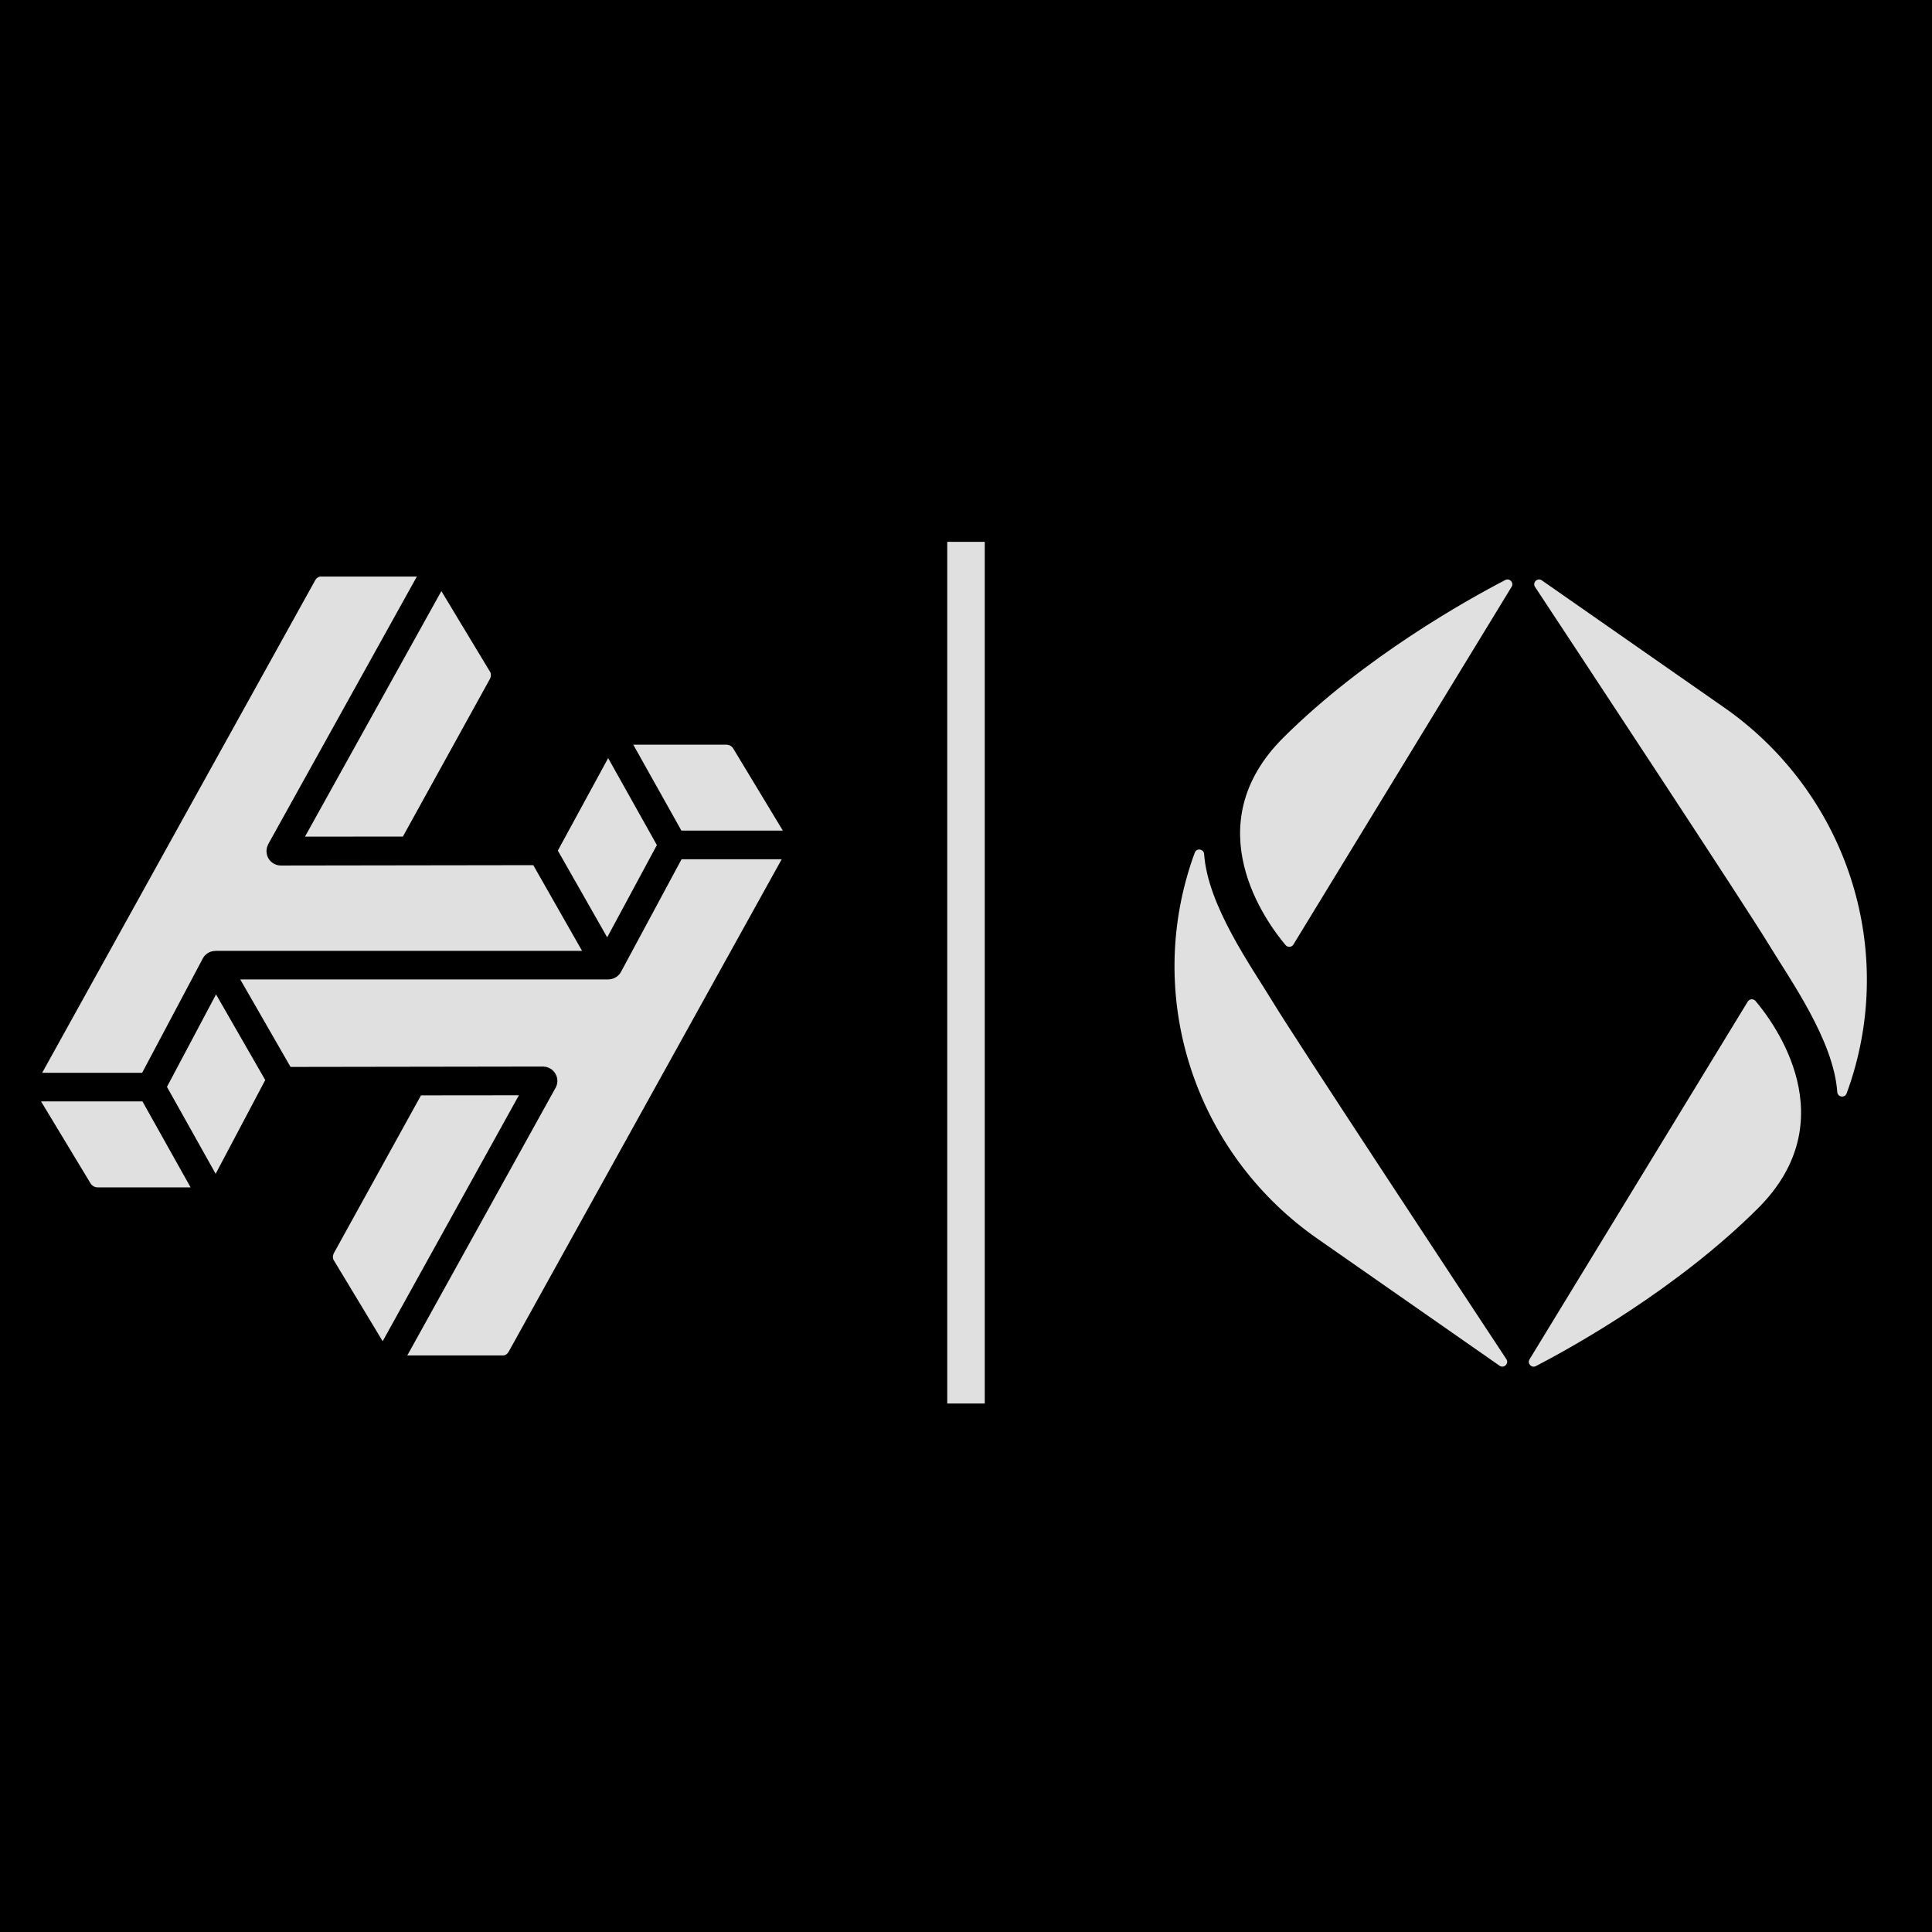
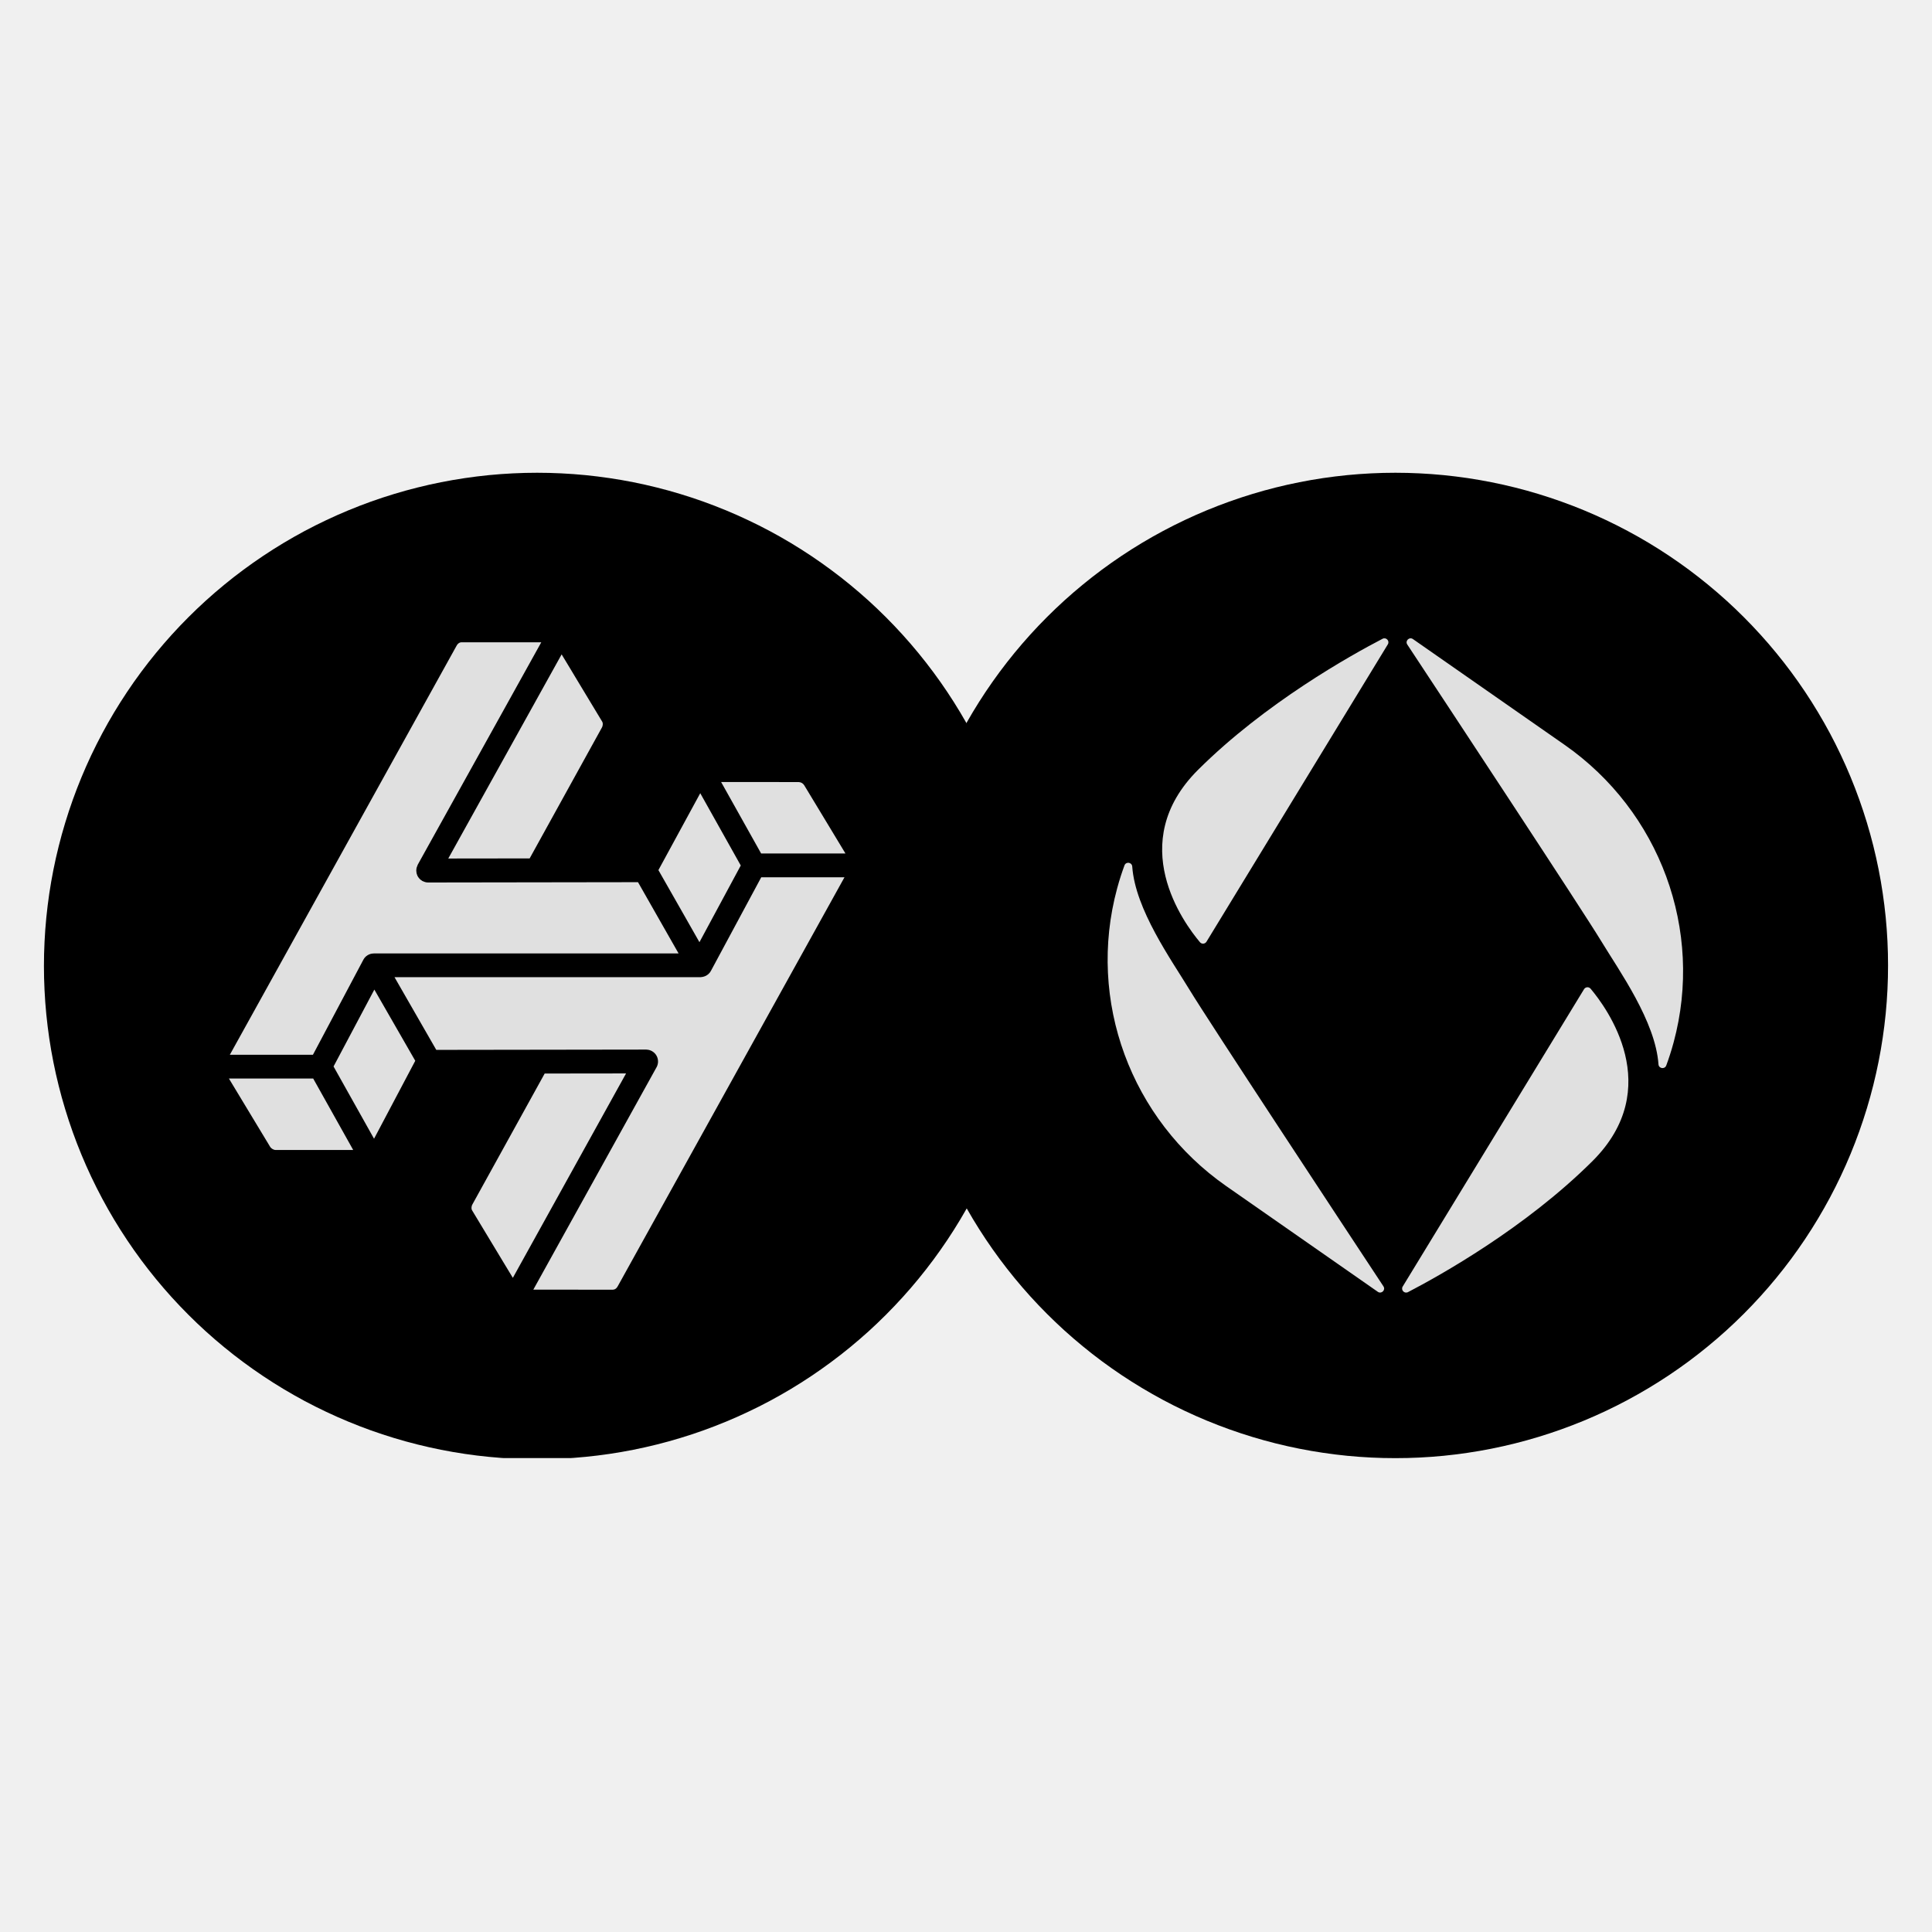
<svg xmlns="http://www.w3.org/2000/svg" width="500" zoomAndPan="magnify" viewBox="0 0 375 375" height="500" preserveAspectRatio="xMidYMid meet" version="1.0">
  <defs>
-     <clipPath id="f3cbbdcfb9">
-       <path d="M 0 72.309 L 195.016 72.309 L 195.016 302.559 L 0 302.559 Z M 0 72.309 " clip-rule="nonzero" />
+     <clipPath id="d7898a3099">
+       <path d="M 8.527 91.762 L 199.777 91.762 L 199.777 283.012 L 8.527 283.012 Z M 8.527 91.762 " clip-rule="nonzero" />
    </clipPath>
-     <clipPath id="f27c9e53e9">
-       <path d="M 180.105 73.809 L 375 73.809 L 375 304 L 180.105 304 Z M 180.105 73.809 " clip-rule="nonzero" />
-     </clipPath>
-     <clipPath id="140ab6e20f">
-       <path d="M 183.836 105.168 L 191.336 105.168 L 191.336 272.418 L 183.836 272.418 Z M 183.836 105.168 " clip-rule="nonzero" />
+     <clipPath id="8de4a8b96a">
+       <path d="M 175.207 91.762 L 366.457 91.762 L 366.457 283.012 L 175.207 283.012 Z M 175.207 91.762 " clip-rule="nonzero" />
    </clipPath>
  </defs>
-   <rect x="-37.5" width="450" fill="#ffffff" y="-37.5" height="450" fill-opacity="1" />
-   <rect x="-37.5" width="450" fill="#000000" y="-37.5" height="450" fill-opacity="1" />
-   <g clip-path="url(#f3cbbdcfb9)">
-     <path fill="#000000" d="M 195.145 187.5 C 195.145 189.387 195.102 191.27 195.008 193.152 C 194.914 195.035 194.777 196.914 194.59 198.789 C 194.406 200.668 194.176 202.535 193.898 204.402 C 193.621 206.266 193.301 208.125 192.934 209.973 C 192.566 211.82 192.152 213.66 191.695 215.488 C 191.234 217.316 190.734 219.133 190.188 220.938 C 189.641 222.742 189.047 224.531 188.414 226.305 C 187.777 228.082 187.098 229.84 186.379 231.582 C 185.656 233.324 184.895 235.047 184.086 236.75 C 183.281 238.453 182.434 240.137 181.547 241.801 C 180.656 243.461 179.727 245.102 178.758 246.719 C 177.789 248.336 176.781 249.93 175.734 251.496 C 174.688 253.062 173.602 254.605 172.477 256.117 C 171.355 257.633 170.195 259.117 169 260.574 C 167.805 262.031 166.574 263.461 165.309 264.855 C 164.039 266.254 162.742 267.617 161.406 268.949 C 160.074 270.285 158.711 271.582 157.312 272.848 C 155.918 274.117 154.488 275.348 153.031 276.543 C 151.574 277.738 150.09 278.898 148.574 280.02 C 147.062 281.145 145.52 282.23 143.953 283.277 C 142.387 284.324 140.793 285.332 139.176 286.301 C 137.559 287.27 135.918 288.199 134.258 289.086 C 132.594 289.977 130.91 290.824 129.207 291.629 C 127.504 292.438 125.781 293.199 124.039 293.922 C 122.297 294.641 120.539 295.32 118.762 295.957 C 116.988 296.59 115.199 297.184 113.395 297.73 C 111.59 298.277 109.773 298.777 107.945 299.238 C 106.117 299.695 104.277 300.109 102.43 300.477 C 100.582 300.844 98.723 301.164 96.859 301.441 C 94.992 301.719 93.125 301.949 91.246 302.133 C 89.371 302.32 87.492 302.457 85.609 302.551 C 83.727 302.645 81.844 302.688 79.957 302.688 C 78.07 302.688 76.188 302.645 74.305 302.551 C 72.422 302.457 70.543 302.32 68.668 302.133 C 66.789 301.949 64.922 301.719 63.055 301.441 C 61.191 301.164 59.332 300.844 57.484 300.477 C 55.637 300.109 53.797 299.695 51.969 299.238 C 50.141 298.777 48.324 298.277 46.52 297.73 C 44.715 297.184 42.926 296.59 41.152 295.957 C 39.375 295.32 37.617 294.641 35.875 293.922 C 34.133 293.199 32.41 292.438 30.707 291.629 C 29.004 290.824 27.32 289.977 25.656 289.086 C 23.996 288.199 22.355 287.27 20.738 286.301 C 19.121 285.332 17.527 284.324 15.961 283.277 C 14.395 282.23 12.852 281.145 11.34 280.02 C 9.824 278.898 8.34 277.738 6.883 276.543 C 5.426 275.348 3.996 274.117 2.602 272.848 C 1.203 271.582 -0.16 270.285 -1.496 268.949 C -2.828 267.617 -4.125 266.254 -5.395 264.855 C -6.66 263.461 -7.891 262.031 -9.086 260.574 C -10.281 259.117 -11.441 257.633 -12.562 256.117 C -13.688 254.605 -14.773 253.062 -15.82 251.496 C -16.867 249.93 -17.875 248.336 -18.844 246.719 C -19.812 245.102 -20.742 243.461 -21.633 241.801 C -22.52 240.137 -23.367 238.453 -24.172 236.75 C -24.98 235.047 -25.742 233.324 -26.465 231.582 C -27.188 229.84 -27.863 228.082 -28.5 226.305 C -29.133 224.531 -29.727 222.742 -30.273 220.938 C -30.82 219.133 -31.324 217.316 -31.781 215.488 C -32.238 213.66 -32.652 211.82 -33.02 209.973 C -33.387 208.125 -33.711 206.266 -33.984 204.402 C -34.262 202.535 -34.492 200.668 -34.68 198.789 C -34.863 196.914 -35 195.035 -35.094 193.152 C -35.188 191.27 -35.234 189.387 -35.234 187.5 C -35.234 185.613 -35.188 183.73 -35.094 181.848 C -35 179.965 -34.863 178.086 -34.68 176.211 C -34.492 174.332 -34.262 172.461 -33.984 170.598 C -33.711 168.734 -33.387 166.875 -33.02 165.027 C -32.652 163.18 -32.238 161.34 -31.781 159.512 C -31.324 157.684 -30.82 155.867 -30.273 154.062 C -29.727 152.258 -29.133 150.469 -28.5 148.695 C -27.863 146.918 -27.188 145.16 -26.465 143.418 C -25.742 141.676 -24.98 139.953 -24.172 138.25 C -23.367 136.547 -22.52 134.863 -21.633 133.199 C -20.742 131.539 -19.812 129.898 -18.844 128.281 C -17.875 126.664 -16.867 125.07 -15.82 123.504 C -14.773 121.938 -13.688 120.395 -12.562 118.883 C -11.441 117.367 -10.281 115.883 -9.086 114.426 C -7.891 112.969 -6.66 111.539 -5.395 110.145 C -4.125 108.746 -2.828 107.383 -1.496 106.047 C -0.16 104.715 1.203 103.414 2.602 102.148 C 3.996 100.883 5.426 99.652 6.883 98.457 C 8.34 97.262 9.824 96.102 11.34 94.98 C 12.852 93.855 14.395 92.77 15.961 91.723 C 17.527 90.676 19.121 89.668 20.738 88.699 C 22.355 87.73 23.996 86.801 25.656 85.91 C 27.32 85.023 29.004 84.176 30.707 83.371 C 32.41 82.562 34.133 81.801 35.875 81.078 C 37.617 80.355 39.375 79.68 41.152 79.043 C 42.926 78.41 44.715 77.816 46.52 77.27 C 48.324 76.723 50.141 76.219 51.969 75.762 C 53.797 75.305 55.637 74.891 57.484 74.523 C 59.332 74.156 61.191 73.832 63.055 73.559 C 64.922 73.281 66.789 73.051 68.668 72.863 C 70.543 72.68 72.422 72.543 74.305 72.449 C 76.188 72.355 78.07 72.309 79.957 72.309 C 81.844 72.309 83.727 72.355 85.609 72.449 C 87.492 72.543 89.371 72.68 91.246 72.863 C 93.125 73.051 94.992 73.281 96.859 73.559 C 98.723 73.832 100.582 74.156 102.43 74.523 C 104.277 74.891 106.117 75.305 107.945 75.762 C 109.773 76.219 111.59 76.723 113.395 77.27 C 115.199 77.816 116.988 78.41 118.762 79.043 C 120.539 79.68 122.297 80.355 124.039 81.078 C 125.781 81.801 127.504 82.562 129.207 83.371 C 130.91 84.176 132.594 85.023 134.258 85.91 C 135.918 86.801 137.559 87.73 139.176 88.699 C 140.793 89.668 142.387 90.676 143.953 91.723 C 145.52 92.77 147.062 93.855 148.574 94.98 C 150.09 96.102 151.574 97.262 153.031 98.457 C 154.488 99.652 155.918 100.883 157.312 102.148 C 158.711 103.414 160.074 104.715 161.406 106.047 C 162.742 107.383 164.039 108.746 165.309 110.145 C 166.574 111.539 167.805 112.969 169 114.426 C 170.195 115.883 171.355 117.367 172.477 118.883 C 173.602 120.395 174.688 121.938 175.734 123.504 C 176.781 125.07 177.789 126.664 178.758 128.281 C 179.727 129.898 180.656 131.539 181.547 133.199 C 182.434 134.863 183.281 136.547 184.086 138.25 C 184.895 139.953 185.656 141.676 186.379 143.418 C 187.098 145.16 187.777 146.918 188.414 148.695 C 189.047 150.469 189.641 152.258 190.188 154.062 C 190.734 155.867 191.234 157.684 191.695 159.512 C 192.152 161.34 192.566 163.18 192.934 165.027 C 193.301 166.875 193.621 168.734 193.898 170.598 C 194.176 172.461 194.406 174.332 194.59 176.211 C 194.777 178.086 194.914 179.965 195.008 181.848 C 195.102 183.73 195.145 185.613 195.145 187.5 Z M 195.145 187.5 " fill-opacity="1" fill-rule="nonzero" />
+   <g clip-path="url(#d7898a3099)">
+     <path fill="#000000" d="M 200 187.5 C 200 189.066 199.961 190.633 199.887 192.199 C 199.809 193.762 199.691 195.324 199.539 196.883 C 199.387 198.441 199.195 199.996 198.965 201.547 C 198.734 203.098 198.469 204.641 198.16 206.176 C 197.855 207.715 197.512 209.242 197.133 210.762 C 196.75 212.281 196.332 213.793 195.879 215.289 C 195.422 216.789 194.934 218.277 194.406 219.754 C 193.875 221.227 193.312 222.688 192.715 224.137 C 192.113 225.586 191.48 227.016 190.809 228.434 C 190.141 229.848 189.434 231.246 188.695 232.629 C 187.957 234.012 187.188 235.375 186.379 236.719 C 185.574 238.062 184.738 239.387 183.867 240.688 C 182.996 241.992 182.094 243.27 181.16 244.531 C 180.227 245.789 179.262 247.023 178.27 248.234 C 177.277 249.445 176.254 250.633 175.199 251.793 C 174.148 252.953 173.066 254.086 171.961 255.195 C 170.852 256.305 169.719 257.383 168.559 258.438 C 167.395 259.488 166.211 260.512 165 261.504 C 163.789 262.5 162.555 263.461 161.293 264.395 C 160.035 265.328 158.754 266.23 157.453 267.102 C 156.148 267.973 154.828 268.809 153.484 269.617 C 152.141 270.422 150.777 271.191 149.395 271.934 C 148.012 272.672 146.613 273.375 145.195 274.043 C 143.781 274.715 142.348 275.348 140.902 275.949 C 139.453 276.547 137.992 277.113 136.516 277.641 C 135.043 278.168 133.555 278.66 132.055 279.113 C 130.555 279.57 129.047 279.988 127.527 280.367 C 126.008 280.746 124.477 281.09 122.941 281.398 C 121.406 281.703 119.863 281.969 118.312 282.199 C 116.762 282.43 115.207 282.621 113.648 282.773 C 112.09 282.93 110.527 283.043 108.961 283.121 C 107.398 283.199 105.832 283.234 104.266 283.234 C 102.699 283.234 101.133 283.199 99.566 283.121 C 98.004 283.043 96.441 282.93 94.879 282.773 C 93.32 282.621 91.766 282.43 90.219 282.199 C 88.668 281.969 87.125 281.703 85.586 281.398 C 84.051 281.09 82.523 280.746 81.004 280.367 C 79.484 279.988 77.973 279.57 76.473 279.113 C 74.973 278.66 73.488 278.168 72.012 277.641 C 70.535 277.113 69.074 276.547 67.629 275.949 C 66.18 275.348 64.75 274.715 63.332 274.043 C 61.914 273.375 60.516 272.672 59.133 271.934 C 57.754 271.191 56.391 270.422 55.047 269.617 C 53.703 268.809 52.379 267.973 51.078 267.102 C 49.773 266.23 48.492 265.328 47.234 264.395 C 45.977 263.461 44.742 262.5 43.531 261.504 C 42.32 260.512 41.133 259.488 39.973 258.438 C 38.812 257.383 37.676 256.305 36.57 255.195 C 35.461 254.086 34.379 252.953 33.328 251.793 C 32.277 250.633 31.254 249.445 30.258 248.234 C 29.266 247.023 28.301 245.789 27.367 244.531 C 26.434 243.27 25.531 241.992 24.664 240.688 C 23.793 239.387 22.953 238.062 22.148 236.719 C 21.344 235.375 20.57 234.012 19.832 232.629 C 19.094 231.246 18.391 229.848 17.719 228.434 C 17.051 227.016 16.414 225.586 15.816 224.137 C 15.215 222.688 14.652 221.227 14.125 219.754 C 13.598 218.277 13.105 216.789 12.652 215.289 C 12.195 213.793 11.777 212.281 11.398 210.762 C 11.016 209.242 10.672 207.715 10.367 206.176 C 10.062 204.641 9.793 203.098 9.562 201.547 C 9.336 199.996 9.145 198.441 8.988 196.883 C 8.836 195.324 8.719 193.762 8.645 192.199 C 8.566 190.633 8.527 189.066 8.527 187.5 C 8.527 185.934 8.566 184.367 8.645 182.801 C 8.719 181.238 8.836 179.676 8.988 178.117 C 9.145 176.559 9.336 175.004 9.562 173.453 C 9.793 171.902 10.062 170.359 10.367 168.824 C 10.672 167.285 11.016 165.758 11.398 164.238 C 11.777 162.719 12.195 161.207 12.652 159.711 C 13.105 158.211 13.598 156.723 14.125 155.246 C 14.652 153.773 15.215 152.312 15.816 150.863 C 16.414 149.414 17.051 147.984 17.719 146.566 C 18.391 145.152 19.094 143.75 19.832 142.371 C 20.57 140.988 21.344 139.625 22.148 138.281 C 22.953 136.938 23.793 135.613 24.664 134.312 C 25.531 133.008 26.434 131.727 27.367 130.469 C 28.301 129.211 29.266 127.977 30.258 126.766 C 31.254 125.555 32.277 124.367 33.328 123.207 C 34.379 122.047 35.461 120.91 36.57 119.805 C 37.676 118.695 38.812 117.617 39.973 116.562 C 41.133 115.512 42.32 114.488 43.531 113.496 C 44.742 112.5 45.977 111.535 47.234 110.605 C 48.492 109.672 49.773 108.77 51.078 107.898 C 52.379 107.027 53.703 106.191 55.047 105.383 C 56.391 104.578 57.754 103.805 59.133 103.066 C 60.516 102.328 61.914 101.625 63.332 100.957 C 64.75 100.285 66.18 99.652 67.629 99.051 C 69.074 98.453 70.535 97.887 72.012 97.359 C 73.488 96.832 74.973 96.34 76.473 95.887 C 77.973 95.43 79.484 95.012 81.004 94.633 C 82.523 94.25 84.051 93.91 85.586 93.602 C 87.125 93.297 88.668 93.031 90.219 92.801 C 91.766 92.57 93.32 92.379 94.879 92.223 C 96.441 92.07 98.004 91.957 99.566 91.879 C 101.133 91.801 102.699 91.762 104.266 91.762 C 105.832 91.762 107.398 91.801 108.961 91.879 C 110.527 91.957 112.09 92.07 113.648 92.223 C 115.207 92.379 116.762 92.57 118.312 92.801 C 119.863 93.031 121.406 93.297 122.941 93.602 C 124.477 93.91 126.008 94.25 127.527 94.633 C 129.047 95.012 130.555 95.43 132.055 95.887 C 133.555 96.34 135.043 96.832 136.516 97.359 C 137.992 97.887 139.453 98.453 140.902 99.051 C 142.348 99.652 143.781 100.285 145.195 100.957 C 146.613 101.625 148.012 102.328 149.395 103.066 C 150.777 103.805 152.141 104.578 153.484 105.383 C 154.828 106.191 156.148 107.027 157.453 107.898 C 158.754 108.77 160.035 109.672 161.293 110.605 C 162.555 111.535 163.789 112.5 165 113.496 C 166.211 114.488 167.395 115.512 168.559 116.562 C 169.719 117.617 170.852 118.695 171.961 119.805 C 173.066 120.91 174.148 122.047 175.199 123.207 C 176.254 124.367 177.277 125.555 178.27 126.766 C 179.262 127.977 180.227 129.211 181.16 130.469 C 182.094 131.727 182.996 133.008 183.867 134.312 C 184.738 135.613 185.574 136.938 186.379 138.281 C 187.188 139.625 187.957 140.988 188.695 142.371 C 189.434 143.75 190.141 145.152 190.809 146.566 C 191.48 147.984 192.113 149.414 192.715 150.863 C 193.312 152.312 193.875 153.773 194.406 155.246 C 194.934 156.723 195.422 158.211 195.879 159.711 C 196.332 161.207 196.75 162.719 197.133 164.238 C 197.512 165.758 197.855 167.285 198.16 168.824 C 198.469 170.359 198.734 171.902 198.965 173.453 C 199.195 175.004 199.387 176.559 199.539 178.117 C 199.691 179.676 199.809 181.238 199.887 182.801 C 199.961 184.367 200 185.934 200 187.5 Z M 200 187.5 " fill-opacity="1" fill-rule="nonzero" />
  </g>
-   <path fill="#e0e0e0" d="M 151.727 166.781 L 132.289 166.781 L 120.52 188.668 C 120.215 189.211 119.781 189.605 119.207 189.855 L 119.027 189.926 C 118.762 190.027 118.488 190.082 118.207 190.098 L 118.094 190.113 L 46.637 190.113 L 56.395 207.09 L 105.422 207.016 L 105.883 207.066 C 106.102 207.105 106.312 207.168 106.516 207.258 C 106.719 207.348 106.91 207.461 107.09 207.594 C 107.266 207.727 107.422 207.883 107.562 208.055 C 107.703 208.227 107.82 208.414 107.918 208.617 C 108.012 208.816 108.082 209.027 108.129 209.246 C 108.172 209.461 108.191 209.684 108.184 209.906 C 108.176 210.129 108.141 210.344 108.082 210.559 C 108.02 210.773 107.934 210.977 107.824 211.172 L 107.824 211.164 L 79.059 263.086 L 88.465 263.086 L 90.172 263.094 L 97.574 263.094 C 97.762 263.094 98.328 263.094 98.77 262.301 Z M 100.719 212.59 L 81.715 212.609 L 64.832 243.18 C 64.527 243.734 64.594 244.301 64.738 244.531 L 69.477 252.379 L 70.727 254.453 L 71.953 256.484 L 74.277 260.328 Z M 27.648 213.777 L 7.965 213.777 L 14.508 224.613 L 17.582 229.703 C 17.84 230.133 18.41 230.465 18.879 230.465 L 36.992 230.465 Z M 41.93 193.016 L 32.406 210.961 L 41.859 227.836 L 51.484 209.637 L 41.93 193.008 Z M 80.914 111.906 L 62.176 111.906 C 61.922 111.934 61.484 112.066 61.137 112.699 L 60.945 113.051 C 57.727 118.84 16.379 193.418 8.188 208.227 L 27.59 208.227 L 39.367 186.031 C 39.602 185.59 39.934 185.238 40.363 184.977 C 40.793 184.719 41.258 184.582 41.758 184.578 C 41.789 184.57 41.82 184.562 41.852 184.562 L 112.98 184.562 C 111.695 182.324 110.414 180.078 109.145 177.832 C 107.133 174.297 104.773 170.129 103.508 167.926 L 55.715 167.996 L 54.465 167.996 C 54.25 167.992 54.043 167.965 53.836 167.91 L 53.672 167.859 C 53.52 167.812 53.367 167.754 53.227 167.68 L 53.125 167.637 L 53.039 167.566 C 52.961 167.523 52.879 167.465 52.801 167.406 C 52.66 167.301 52.531 167.18 52.418 167.047 L 52.324 166.938 L 52.246 166.832 C 52.195 166.762 52.145 166.691 52.102 166.613 C 52.004 166.461 51.934 166.301 51.887 166.125 L 51.844 165.996 L 51.809 165.867 C 51.785 165.781 51.77 165.695 51.766 165.605 C 51.746 165.508 51.738 165.406 51.734 165.305 L 51.723 165.203 L 51.734 165.066 C 51.734 164.965 51.742 164.859 51.766 164.758 L 51.82 164.504 C 51.871 164.32 51.934 164.145 52.016 163.973 L 52.074 163.828 Z M 118.043 147.148 C 115.766 151.316 110.34 161.332 108.273 165.102 C 109.359 166.996 111.297 170.395 113.938 175.051 C 115.277 177.414 116.703 179.934 117.855 181.941 L 127.5 164.031 Z M 85.668 114.734 L 59.195 162.395 L 78.199 162.375 L 95.07 131.82 C 95.371 131.266 95.305 130.695 95.16 130.465 L 90.453 122.664 L 89.199 120.59 L 87.402 117.594 L 85.672 114.734 Z M 122.914 144.535 L 132.262 161.223 L 151.949 161.223 L 145.859 151.145 L 142.332 145.305 C 142.027 144.824 141.59 144.57 141.023 144.543 Z M 122.914 144.535 " fill-opacity="1" fill-rule="nonzero" />
-   <g clip-path="url(#f27c9e53e9)">
-     <path fill="#000000" d="M 295.164 73.809 C 297.051 73.809 298.93 73.855 300.812 73.949 C 302.691 74.043 304.57 74.18 306.445 74.363 C 308.316 74.551 310.188 74.781 312.051 75.055 C 313.91 75.332 315.766 75.652 317.613 76.02 C 319.461 76.387 321.297 76.801 323.125 77.258 C 324.949 77.715 326.766 78.219 328.566 78.766 C 330.367 79.312 332.156 79.902 333.93 80.535 C 335.703 81.172 337.457 81.848 339.199 82.57 C 340.938 83.289 342.66 84.051 344.359 84.855 C 346.062 85.664 347.746 86.508 349.406 87.398 C 351.066 88.285 352.703 89.211 354.32 90.18 C 355.934 91.148 357.523 92.156 359.09 93.203 C 360.656 94.246 362.195 95.332 363.707 96.453 C 365.219 97.574 366.703 98.734 368.16 99.93 C 369.613 101.121 371.039 102.352 372.438 103.617 C 373.832 104.883 375.195 106.18 376.527 107.512 C 377.859 108.844 379.156 110.207 380.422 111.602 C 381.684 112.996 382.914 114.422 384.109 115.879 C 385.305 117.332 386.461 118.816 387.582 120.328 C 388.707 121.844 389.789 123.383 390.836 124.945 C 391.883 126.512 392.887 128.102 393.855 129.719 C 394.824 131.332 395.754 132.973 396.641 134.633 C 397.527 136.293 398.375 137.973 399.18 139.676 C 399.984 141.379 400.746 143.098 401.469 144.84 C 402.188 146.578 402.867 148.336 403.5 150.109 C 404.137 151.883 404.727 153.668 405.273 155.469 C 405.82 157.273 406.32 159.086 406.777 160.914 C 407.234 162.738 407.648 164.578 408.016 166.422 C 408.383 168.27 408.703 170.125 408.98 171.988 C 409.258 173.852 409.488 175.719 409.672 177.594 C 409.855 179.469 409.996 181.344 410.09 183.227 C 410.18 185.105 410.227 186.988 410.227 188.871 C 410.227 190.754 410.18 192.637 410.086 194.516 C 409.996 196.398 409.855 198.273 409.672 200.148 C 409.488 202.023 409.258 203.891 408.98 205.754 C 408.703 207.617 408.383 209.473 408.016 211.316 C 407.648 213.164 407.234 215 406.777 216.828 C 406.32 218.656 405.82 220.469 405.273 222.27 C 404.727 224.074 404.137 225.859 403.5 227.633 C 402.867 229.406 402.188 231.164 401.469 232.902 C 400.746 234.641 399.984 236.363 399.18 238.066 C 398.375 239.77 397.527 241.449 396.641 243.109 C 395.754 244.77 394.824 246.41 393.855 248.023 C 392.887 249.641 391.883 251.23 390.836 252.797 C 389.789 254.359 388.707 255.898 387.582 257.414 C 386.461 258.926 385.305 260.41 384.109 261.863 C 382.914 263.32 381.684 264.746 380.422 266.141 C 379.156 267.535 377.859 268.898 376.527 270.23 C 375.195 271.562 373.832 272.859 372.438 274.125 C 371.039 275.391 369.613 276.621 368.16 277.812 C 366.703 279.008 365.219 280.168 363.707 281.289 C 362.195 282.41 360.656 283.492 359.09 284.539 C 357.523 285.586 355.934 286.594 354.32 287.562 C 352.703 288.531 351.066 289.457 349.406 290.344 C 347.746 291.234 346.062 292.078 344.359 292.883 C 342.66 293.688 340.938 294.453 339.199 295.172 C 337.457 295.895 335.703 296.57 333.93 297.207 C 332.156 297.84 330.367 298.43 328.566 298.977 C 326.766 299.523 324.949 300.027 323.125 300.484 C 321.297 300.941 319.461 301.352 317.613 301.719 C 315.766 302.086 313.91 302.41 312.051 302.688 C 310.188 302.961 308.316 303.191 306.445 303.379 C 304.57 303.562 302.691 303.699 300.812 303.793 C 298.93 303.887 297.051 303.93 295.164 303.93 C 293.281 303.93 291.402 303.887 289.52 303.793 C 287.641 303.699 285.762 303.562 283.887 303.379 C 282.016 303.191 280.145 302.961 278.281 302.688 C 276.422 302.41 274.566 302.086 272.719 301.719 C 270.871 301.352 269.035 300.941 267.207 300.484 C 265.383 300.027 263.566 299.523 261.766 298.977 C 259.965 298.43 258.176 297.84 256.402 297.207 C 254.629 296.57 252.875 295.895 251.133 295.172 C 249.395 294.453 247.672 293.688 245.973 292.883 C 244.27 292.078 242.586 291.234 240.926 290.344 C 239.266 289.457 237.629 288.531 236.012 287.562 C 234.398 286.594 232.809 285.586 231.242 284.539 C 229.676 283.492 228.137 282.41 226.625 281.289 C 225.113 280.168 223.629 279.008 222.172 277.812 C 220.715 276.621 219.293 275.391 217.895 274.125 C 216.5 272.859 215.137 271.562 213.805 270.23 C 212.473 268.898 211.176 267.535 209.91 266.141 C 208.648 264.746 207.418 263.32 206.223 261.863 C 205.027 260.41 203.871 258.926 202.75 257.414 C 201.625 255.898 200.543 254.359 199.496 252.797 C 198.449 251.23 197.441 249.641 196.477 248.023 C 195.508 246.41 194.578 244.77 193.691 243.109 C 192.805 241.449 191.957 239.77 191.152 238.066 C 190.348 236.363 189.586 234.641 188.863 232.902 C 188.145 231.164 187.465 229.406 186.832 227.633 C 186.195 225.859 185.605 224.074 185.059 222.27 C 184.512 220.469 184.012 218.656 183.555 216.828 C 183.098 215 182.684 213.164 182.316 211.316 C 181.949 209.473 181.629 207.617 181.352 205.754 C 181.074 203.891 180.844 202.023 180.66 200.148 C 180.477 198.273 180.336 196.398 180.242 194.516 C 180.152 192.637 180.105 190.754 180.105 188.871 C 180.105 186.988 180.152 185.105 180.242 183.227 C 180.336 181.344 180.477 179.469 180.66 177.594 C 180.844 175.719 181.074 173.852 181.352 171.988 C 181.629 170.125 181.949 168.27 182.316 166.422 C 182.684 164.578 183.098 162.738 183.555 160.914 C 184.012 159.086 184.512 157.273 185.059 155.469 C 185.605 153.668 186.195 151.883 186.832 150.109 C 187.465 148.336 188.145 146.578 188.863 144.84 C 189.586 143.098 190.348 141.379 191.152 139.676 C 191.957 137.973 192.805 136.293 193.691 134.633 C 194.578 132.973 195.508 131.332 196.477 129.719 C 197.441 128.102 198.449 126.512 199.496 124.945 C 200.543 123.383 201.625 121.844 202.75 120.328 C 203.871 118.816 205.027 117.332 206.223 115.879 C 207.418 114.422 208.648 112.996 209.91 111.602 C 211.176 110.207 212.473 108.844 213.805 107.512 C 215.137 106.18 216.5 104.883 217.895 103.617 C 219.293 102.352 220.715 101.121 222.172 99.93 C 223.629 98.734 225.113 97.574 226.625 96.453 C 228.137 95.332 229.676 94.246 231.242 93.203 C 232.809 92.156 234.398 91.148 236.012 90.18 C 237.629 89.211 239.266 88.285 240.926 87.398 C 242.586 86.508 244.27 85.664 245.973 84.855 C 247.672 84.051 249.395 83.289 251.133 82.57 C 252.875 81.848 254.629 81.172 256.402 80.535 C 258.176 79.902 259.965 79.312 261.766 78.766 C 263.566 78.219 265.383 77.715 267.207 77.258 C 269.035 76.801 270.871 76.387 272.719 76.02 C 274.566 75.652 276.422 75.332 278.281 75.055 C 280.145 74.781 282.016 74.551 283.887 74.363 C 285.762 74.18 287.641 74.043 289.52 73.949 C 291.402 73.855 293.281 73.809 295.164 73.809 Z M 295.164 73.809 " fill-opacity="1" fill-rule="nonzero" />
+   <path fill="#e0e0e0" d="M 163.914 170.277 L 147.758 170.277 L 137.977 188.469 C 137.727 188.922 137.363 189.25 136.887 189.457 L 136.738 189.516 C 136.516 189.598 136.289 189.648 136.055 189.66 L 135.961 189.672 L 76.574 189.672 L 84.68 203.781 L 125.43 203.723 L 125.812 203.762 C 125.992 203.793 126.168 203.848 126.34 203.922 C 126.508 203.996 126.668 204.09 126.812 204.199 C 126.961 204.312 127.094 204.441 127.211 204.582 C 127.324 204.727 127.422 204.883 127.504 205.051 C 127.582 205.219 127.641 205.391 127.676 205.57 C 127.715 205.754 127.73 205.938 127.723 206.121 C 127.715 206.305 127.688 206.488 127.637 206.664 C 127.59 206.844 127.516 207.012 127.426 207.172 L 127.426 207.168 L 103.516 250.32 L 111.336 250.32 L 112.754 250.328 L 118.906 250.328 C 119.062 250.328 119.535 250.328 119.898 249.668 Z M 121.52 208.352 L 105.723 208.371 L 91.691 233.777 C 91.441 234.238 91.496 234.711 91.617 234.902 L 95.551 241.422 L 96.594 243.148 L 97.609 244.832 L 99.543 248.027 Z M 60.789 209.34 L 44.43 209.34 L 49.867 218.344 L 52.422 222.574 C 52.637 222.934 53.113 223.211 53.5 223.211 L 68.555 223.211 Z M 72.66 192.082 L 64.742 207 L 72.602 221.027 L 80.602 205.898 L 72.66 192.078 Z M 105.059 124.672 L 89.484 124.672 C 89.277 124.695 88.91 124.805 88.625 125.332 L 88.461 125.625 C 85.789 130.434 51.426 192.418 44.613 204.727 L 60.742 204.727 L 70.531 186.277 C 70.727 185.91 71 185.621 71.359 185.402 C 71.715 185.188 72.098 185.074 72.516 185.07 C 72.543 185.062 72.566 185.059 72.594 185.059 L 131.711 185.059 C 130.641 183.199 129.578 181.332 128.523 179.465 C 126.852 176.527 124.891 173.062 123.836 171.23 L 84.117 171.289 L 83.078 171.289 C 82.898 171.289 82.727 171.266 82.555 171.219 L 82.418 171.176 C 82.289 171.137 82.168 171.09 82.047 171.027 L 81.965 170.992 L 81.891 170.93 C 81.828 170.895 81.762 170.848 81.695 170.801 C 81.578 170.711 81.473 170.613 81.379 170.5 L 81.301 170.41 L 81.234 170.32 C 81.191 170.266 81.148 170.203 81.113 170.141 C 81.035 170.016 80.973 169.879 80.934 169.734 L 80.898 169.629 L 80.867 169.52 C 80.852 169.449 80.84 169.375 80.832 169.305 C 80.82 169.223 80.812 169.137 80.809 169.051 L 80.797 168.969 L 80.809 168.855 C 80.809 168.77 80.816 168.684 80.832 168.598 L 80.879 168.387 C 80.922 168.234 80.973 168.09 81.043 167.945 L 81.09 167.824 Z M 135.918 153.961 C 134.027 157.426 129.516 165.75 127.797 168.887 C 128.699 170.457 130.312 173.281 132.508 177.156 C 133.621 179.117 134.805 181.211 135.762 182.879 L 143.781 167.992 Z M 109.008 127.023 L 87.008 166.637 L 102.805 166.617 L 116.824 141.223 C 117.074 140.762 117.02 140.289 116.902 140.098 L 112.988 133.613 L 111.949 131.891 L 110.453 129.398 L 109.016 127.023 Z M 139.969 151.789 L 147.734 165.66 L 164.102 165.66 L 159.039 157.281 L 156.105 152.43 C 155.852 152.031 155.488 151.82 155.016 151.797 Z M 139.969 151.789 " fill-opacity="1" fill-rule="nonzero" />
+   <g clip-path="url(#8de4a8b96a)">
+     <path fill="#000000" d="M 270.84 91.762 C 272.406 91.762 273.969 91.801 275.531 91.879 C 277.094 91.957 278.656 92.07 280.215 92.223 C 281.77 92.379 283.324 92.57 284.871 92.797 C 286.418 93.027 287.961 93.297 289.496 93.602 C 291.031 93.906 292.559 94.25 294.074 94.629 C 295.594 95.008 297.102 95.426 298.602 95.883 C 300.098 96.336 301.582 96.828 303.055 97.355 C 304.531 97.883 305.988 98.445 307.438 99.043 C 308.883 99.641 310.312 100.277 311.727 100.945 C 313.141 101.613 314.539 102.316 315.918 103.055 C 317.301 103.793 318.66 104.562 320.004 105.367 C 321.348 106.172 322.668 107.012 323.969 107.879 C 325.27 108.75 326.551 109.652 327.809 110.582 C 329.062 111.516 330.297 112.477 331.508 113.473 C 332.719 114.465 333.902 115.484 335.062 116.535 C 336.223 117.586 337.355 118.668 338.461 119.773 C 339.566 120.879 340.645 122.012 341.695 123.172 C 342.75 124.332 343.77 125.516 344.762 126.727 C 345.758 127.938 346.719 129.172 347.652 130.426 C 348.582 131.684 349.484 132.965 350.355 134.266 C 351.223 135.566 352.059 136.887 352.863 138.23 C 353.668 139.574 354.441 140.934 355.18 142.312 C 355.918 143.695 356.621 145.094 357.289 146.508 C 357.957 147.922 358.594 149.352 359.191 150.797 C 359.789 152.242 360.352 153.703 360.879 155.176 C 361.406 156.652 361.898 158.137 362.352 159.633 C 362.809 161.133 363.223 162.641 363.605 164.156 C 363.984 165.676 364.328 167.203 364.633 168.738 C 364.938 170.273 365.207 171.812 365.434 173.363 C 365.664 174.91 365.855 176.465 366.012 178.02 C 366.164 179.578 366.277 181.141 366.355 182.703 C 366.434 184.266 366.469 185.828 366.469 187.395 C 366.469 188.961 366.434 190.523 366.355 192.086 C 366.277 193.648 366.164 195.211 366.012 196.77 C 365.855 198.324 365.664 199.879 365.434 201.426 C 365.207 202.973 364.938 204.516 364.633 206.051 C 364.328 207.586 363.984 209.113 363.605 210.629 C 363.223 212.148 362.809 213.656 362.352 215.156 C 361.898 216.652 361.406 218.137 360.879 219.613 C 360.352 221.086 359.789 222.543 359.191 223.992 C 358.594 225.438 357.957 226.867 357.289 228.281 C 356.621 229.695 355.918 231.094 355.18 232.473 C 354.441 233.855 353.668 235.215 352.863 236.559 C 352.059 237.902 351.223 239.223 350.355 240.523 C 349.484 241.824 348.582 243.105 347.652 244.363 C 346.719 245.617 345.758 246.852 344.762 248.062 C 343.77 249.273 342.75 250.457 341.695 251.617 C 340.645 252.777 339.566 253.91 338.461 255.016 C 337.355 256.121 336.223 257.199 335.062 258.254 C 333.902 259.305 332.719 260.324 331.508 261.316 C 330.297 262.312 329.062 263.273 327.809 264.207 C 326.551 265.137 325.27 266.039 323.969 266.91 C 322.668 267.777 321.348 268.613 320.004 269.418 C 318.66 270.223 317.301 270.996 315.918 271.734 C 314.539 272.473 313.141 273.176 311.727 273.844 C 310.312 274.512 308.883 275.148 307.438 275.746 C 305.988 276.344 304.531 276.906 303.055 277.434 C 301.582 277.961 300.098 278.453 298.602 278.906 C 297.102 279.363 295.594 279.777 294.074 280.16 C 292.559 280.539 291.031 280.883 289.496 281.188 C 287.961 281.492 286.418 281.762 284.871 281.988 C 283.324 282.219 281.77 282.41 280.215 282.566 C 278.656 282.719 277.094 282.832 275.531 282.91 C 273.969 282.988 272.406 283.023 270.84 283.023 C 269.273 283.023 267.711 282.988 266.148 282.91 C 264.582 282.832 263.023 282.719 261.465 282.566 C 259.91 282.41 258.355 282.219 256.809 281.988 C 255.258 281.762 253.719 281.492 252.184 281.188 C 250.648 280.883 249.121 280.539 247.602 280.16 C 246.086 279.777 244.578 279.363 243.078 278.906 C 241.582 278.453 240.098 277.961 238.621 277.434 C 237.148 276.906 235.688 276.344 234.242 275.746 C 232.797 275.148 231.367 274.512 229.953 273.844 C 228.539 273.176 227.141 272.473 225.758 271.734 C 224.379 270.996 223.02 270.223 221.676 269.418 C 220.332 268.613 219.012 267.777 217.711 266.91 C 216.41 266.039 215.129 265.137 213.871 264.207 C 212.613 263.273 211.383 262.312 210.172 261.316 C 208.961 260.324 207.777 259.305 206.617 258.254 C 205.457 257.199 204.324 256.121 203.219 255.016 C 202.113 253.91 201.031 252.777 199.98 251.617 C 198.93 250.457 197.91 249.273 196.914 248.062 C 195.922 246.852 194.961 245.617 194.027 244.363 C 193.098 243.105 192.195 241.824 191.324 240.523 C 190.457 239.223 189.617 237.902 188.812 236.559 C 188.008 235.215 187.238 233.855 186.5 232.473 C 185.762 231.094 185.059 229.695 184.391 228.281 C 183.723 226.867 183.086 225.438 182.488 223.992 C 181.891 222.543 181.324 221.086 180.797 219.613 C 180.273 218.137 179.781 216.652 179.328 215.156 C 178.871 213.656 178.453 212.148 178.074 210.629 C 177.695 209.113 177.352 207.586 177.047 206.051 C 176.742 204.516 176.473 202.973 176.242 201.426 C 176.016 199.879 175.824 198.324 175.668 196.77 C 175.516 195.211 175.402 193.648 175.324 192.086 C 175.246 190.523 175.207 188.961 175.207 187.395 C 175.207 185.828 175.246 184.266 175.324 182.703 C 175.402 181.141 175.516 179.578 175.668 178.02 C 175.824 176.465 176.016 174.91 176.242 173.363 C 176.473 171.812 176.742 170.273 177.047 168.738 C 177.352 167.203 177.695 165.676 178.074 164.156 C 178.453 162.641 178.871 161.133 179.328 159.633 C 179.781 158.137 180.273 156.652 180.797 155.176 C 181.324 153.703 181.891 152.242 182.488 150.797 C 183.086 149.352 183.723 147.922 184.391 146.508 C 185.059 145.094 185.762 143.695 186.5 142.312 C 187.238 140.934 188.008 139.574 188.812 138.23 C 189.617 136.887 190.457 135.566 191.324 134.266 C 192.195 132.965 193.098 131.684 194.027 130.426 C 194.961 129.172 195.922 127.938 196.914 126.727 C 197.91 125.516 198.93 124.332 199.98 123.172 C 201.031 122.012 202.113 120.879 203.219 119.773 C 204.324 118.668 205.457 117.586 206.617 116.535 C 207.777 115.484 208.961 114.465 210.172 113.473 C 211.383 112.477 212.613 111.516 213.871 110.582 C 215.129 109.652 216.41 108.75 217.711 107.879 C 219.012 107.012 220.332 106.172 221.676 105.367 C 223.02 104.562 224.379 103.793 225.758 103.055 C 227.141 102.316 228.539 101.613 229.953 100.945 C 231.367 100.277 232.797 99.641 234.242 99.043 C 235.688 98.445 237.148 97.883 238.621 97.355 C 240.098 96.828 241.582 96.336 243.078 95.883 C 244.578 95.426 246.086 95.008 247.602 94.629 C 249.121 94.25 250.648 93.906 252.184 93.602 C 253.719 93.297 255.258 93.027 256.809 92.797 C 258.355 92.57 259.91 92.379 261.465 92.223 C 263.023 92.07 264.582 91.957 266.148 91.879 C 267.711 91.801 269.273 91.762 270.84 91.762 Z M 270.84 91.762 " fill-opacity="1" fill-rule="nonzero" />
  </g>
-   <path fill="#e0e0e0" d="M 293.406 113.891 L 251.051 183.332 C 250.719 183.875 249.949 183.938 249.535 183.449 C 245.809 179.039 231.918 160.27 249.105 143.164 C 264.789 127.555 284.77 116.426 292.172 112.582 C 293.012 112.145 293.898 113.086 293.406 113.891 Z M 293.406 113.891 " fill-opacity="1" fill-rule="nonzero" />
-   <path fill="#e0e0e0" d="M 291.062 265.086 C 291.906 265.676 292.949 264.668 292.383 263.809 C 282.922 249.473 251.477 201.77 247.133 194.609 C 242.848 187.547 234.422 175.809 233.719 165.766 C 233.648 164.762 232.254 164.559 231.906 165.5 C 231.34 167.02 230.742 168.836 230.18 170.91 C 223.109 197.082 233.379 224.852 255.68 240.406 Z M 291.062 265.086 " fill-opacity="1" fill-rule="nonzero" />
-   <path fill="#e0e0e0" d="M 296.879 263.852 L 339.234 194.41 C 339.566 193.863 340.336 193.805 340.75 194.293 C 344.477 198.703 358.367 217.473 341.18 234.574 C 325.496 250.184 305.52 261.312 298.113 265.16 C 297.273 265.598 296.391 264.656 296.879 263.852 Z M 296.879 263.852 " fill-opacity="1" fill-rule="nonzero" />
-   <path fill="#e0e0e0" d="M 299.27 112.648 C 298.426 112.059 297.383 113.062 297.949 113.922 C 307.41 128.258 338.855 175.961 343.199 183.125 C 347.484 190.188 355.91 201.926 356.613 211.969 C 356.684 212.973 358.078 213.176 358.426 212.23 C 358.992 210.711 359.594 208.895 360.152 206.824 C 367.223 180.652 356.953 152.879 334.652 137.324 Z M 299.27 112.648 " fill-opacity="1" fill-rule="nonzero" />
-   <g clip-path="url(#140ab6e20f)">
-     <path fill="#e0e0e0" d="M 183.859 105.168 L 183.859 272.582 L 191.141 272.582 L 191.141 105.168 Z M 183.859 105.168 " fill-opacity="1" fill-rule="nonzero" />
-   </g>
+   <path fill="#e0e0e0" d="M 269.375 125.074 L 234.176 182.789 C 233.898 183.242 233.258 183.293 232.914 182.887 C 229.816 179.223 218.27 163.625 232.559 149.406 C 245.594 136.434 262.199 127.184 268.352 123.988 C 269.051 123.625 269.785 124.406 269.375 125.074 Z M 269.375 125.074 " fill-opacity="1" fill-rule="nonzero" />
+   <path fill="#e0e0e0" d="M 267.43 250.738 C 268.133 251.23 268.996 250.395 268.527 249.68 C 260.664 237.762 234.527 198.113 230.918 192.164 C 227.355 186.293 220.352 176.535 219.766 168.188 C 219.707 167.355 218.551 167.188 218.262 167.969 C 217.793 169.234 217.293 170.742 216.828 172.465 C 210.949 194.219 219.484 217.301 238.02 230.227 Z M 267.43 250.738 " fill-opacity="1" fill-rule="nonzero" />
+   <path fill="#e0e0e0" d="M 272.266 249.711 L 307.465 191.996 C 307.742 191.547 308.383 191.496 308.727 191.898 C 311.824 195.566 323.371 211.164 309.082 225.383 C 296.047 238.355 279.441 247.605 273.289 250.801 C 272.59 251.164 271.855 250.383 272.266 249.711 Z M 272.266 249.711 " fill-opacity="1" fill-rule="nonzero" />
+   <path fill="#e0e0e0" d="M 274.25 124.043 C 273.547 123.551 272.684 124.387 273.152 125.102 C 281.016 137.02 307.152 176.664 310.762 182.617 C 314.324 188.488 321.328 198.246 321.91 206.59 C 321.969 207.426 323.125 207.594 323.418 206.809 C 323.887 205.547 324.387 204.039 324.852 202.316 C 330.727 180.562 322.195 157.48 303.66 144.555 Z M 274.25 124.043 " fill-opacity="1" fill-rule="nonzero" />
</svg>
